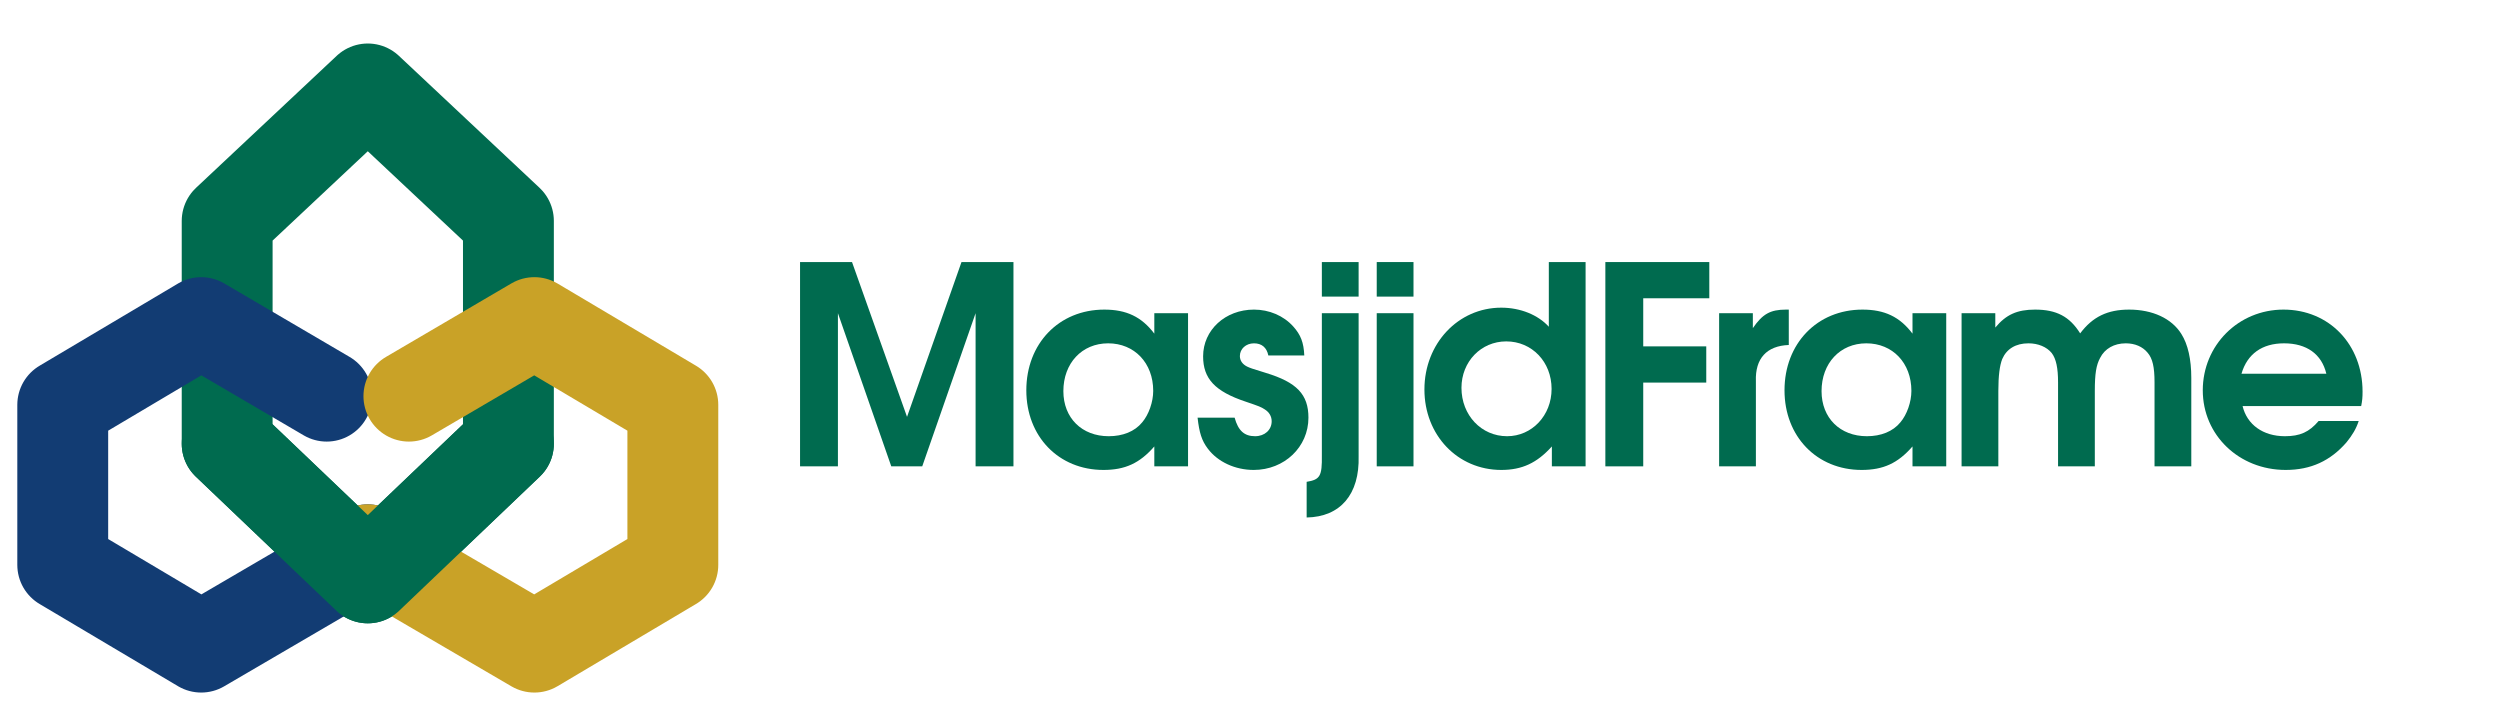
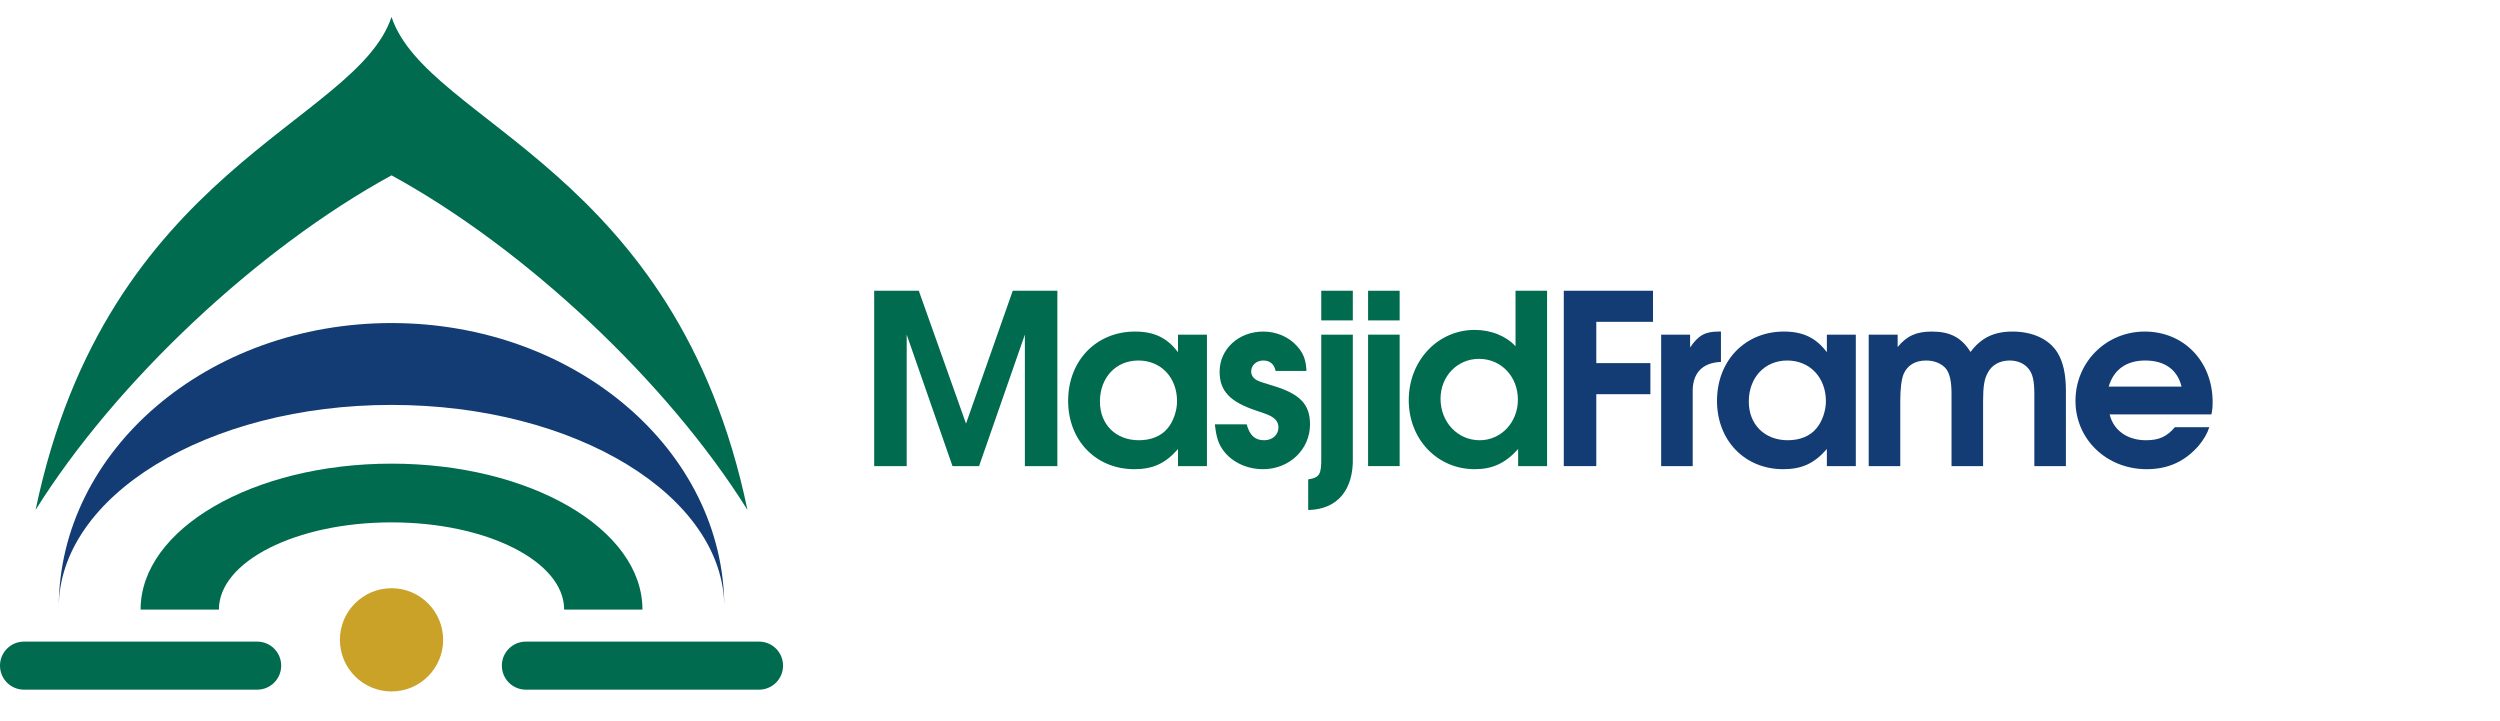
- <svg xmlns="http://www.w3.org/2000/svg" viewBox="0 0 1040 300" role="img" aria-labelledby="title desc" version="1.1" id="svg16">
-   <defs id="defs20" />
-   <g transform="matrix(0.9,0,0,0.9,0,10)" fill="none" stroke-width="42" stroke-linecap="round" stroke-linejoin="round" id="g12">
-     <path d="M 105,194 V 91 l 65,-61 65,61 v 103 l -65,62 -65,-62" stroke="#006b4f" id="path4" />
-     <path d="M 151,172 93,138 29,176 v 74 l 64,38 77,-45" stroke="#123c73" id="path6" />
-     <path d="m 189,172 58,-34 64,38 v 74 l -64,38 -77,-45" stroke="#c9a227" id="path8" />
-     <path d="m 235,194 -65,62 -65,-62" stroke="#006b4f" id="path10" />
+ <svg xmlns="http://www.w3.org/2000/svg" viewBox="0 0 1180 340" role="img" aria-labelledby="title desc" version="1.1" id="svg24">
+   <defs id="defs28" />
+   <g transform="matrix(0.84,0,0,0.84,0,8)" id="g16">
+     <path fill="#006b4f" d="M 220,0 C 240,60 380,85 420,277 375,205 295,130 220,89 145,130 65,205 20,277 60,85 200,60 220,0 Z" id="path4" />
+     <path fill="#123c73" d="m 33,332 a 187,160 0 0 1 374,0 187,114 0 0 0 -374,0 z" id="path6" />
+     <path fill="#006b4f" d="m 79,333 a 141,82 0 0 1 282,0 h -44 a 97,49 0 0 0 -194,0 z" id="path8" />
+     <path id="rect10" style="fill:#006b4f" d="m 13.5,351 h 131 c 7.479,0 13.5,6.021 13.5,13.5 0,7.479 -6.021,13.5 -13.5,13.5 H 13.5 C 6.021,378 0,371.979 0,364.5 0,357.021 6.021,351 13.5,351 Z" />
+     <path id="rect12" style="fill:#006b4f" d="m 295.5,351 h 131 c 7.479,0 13.5,6.021 13.5,13.5 0,7.479 -6.021,13.5 -13.5,13.5 h -131 c -7.479,0 -13.5,-6.021 -13.5,-13.5 0,-7.479 6.021,-13.5 13.5,-13.5 z" />
+     <path id="circle14" style="fill:#c9a227" d="m 249,350 a 29,29 0 0 1 -29,29 29,29 0 0 1 -29,-29 29,29 0 0 1 29,-29 29,29 0 0 1 29,29 z" />
  </g>
-   <g aria-label="MasjidFrame" id="text14" style="font-weight:600;font-size:115px;font-family:'URW Gothic';letter-spacing:-5;fill:#006b4f">
-     <path d="m 332.82,194 h 15.755 V 130.29 L 370.77,194 h 12.88 l 22.195,-63.71 V 194 H 421.6 v -84.985 h -21.62 l -22.655,64.4 -22.885,-64.4 h -21.62 z" id="path22" />
-     <path d="m 494.225,130.29 h -14.03 v 8.51 c -5.29,-7.015 -11.615,-10.005 -20.815,-10.005 -18.86,0 -32.43,14.145 -32.43,33.58 0,19.205 13.455,33.12 32.085,33.12 8.97,0 15.065,-2.76 21.16,-9.775 V 194 h 14.03 z m -33.235,12.535 c 10.925,0 18.745,8.165 18.745,19.78 0,4.6 -1.84,9.89 -4.6,13.11 -3.105,3.795 -8.05,5.75 -13.915,5.75 -11.155,0 -18.86,-7.59 -18.86,-18.745 0,-11.615 7.705,-19.895 18.63,-19.895 z" id="path24" />
-     <path d="m 498.195,173.76 c 0.69,6.21 1.725,9.545 4.255,12.88 4.14,5.52 11.385,8.855 19.09,8.855 12.765,0 22.77,-9.545 22.77,-21.735 0,-9.66 -4.83,-14.72 -17.71,-18.63 -6.325,-1.955 -6.325,-1.955 -7.82,-2.645 -1.84,-0.92 -2.99,-2.415 -2.99,-4.37 0,-2.99 2.53,-5.29 5.865,-5.29 3.22,0 5.29,1.725 5.98,5.06 h 14.95 c -0.23,-5.405 -1.495,-8.625 -4.6,-12.075 -4.025,-4.485 -10.005,-7.015 -16.33,-7.015 -11.96,0 -21.16,8.51 -21.16,19.435 0,9.315 4.945,14.605 17.71,18.86 5.75,1.955 6.325,2.185 7.935,3.22 1.84,1.15 2.875,2.875 2.875,4.945 0,3.565 -2.875,6.21 -6.9,6.21 -4.485,0 -7.015,-2.3 -8.51,-7.705 z" id="path26" />
-     <path d="m 549.89,130.29 v 59.11 c 0.115,8.625 -0.69,10.12 -6.325,11.04 v 14.835 c 14.03,-0.23 22.08,-9.66 21.62,-25.53 V 130.29 Z m 0,-6.9 h 15.295 v -14.375 h -15.295 z" id="path28" />
-     <path d="m 572.72,194 h 15.295 v -63.71 h -15.295 z m 0,-70.61 h 15.295 v -14.375 h -15.295 z" id="path30" />
-     <path d="m 659.605,109.015 h -15.295 v 26.91 c -4.485,-4.945 -11.845,-7.935 -19.78,-7.935 -17.94,0 -31.97,14.95 -31.97,34.04 0,18.975 13.8,33.465 31.97,33.465 8.625,0 14.835,-2.875 21.045,-9.775 V 194 h 14.03 z m -33.005,33.005 c 10.695,0 18.86,8.51 18.86,19.78 0,11.04 -8.165,19.665 -18.515,19.665 -10.695,0 -18.975,-8.74 -18.975,-20.125 0,-10.925 8.165,-19.32 18.63,-19.32 z" id="path32" />
-     <path d="m 667.83,194 h 15.755 v -34.845 h 26.22 V 144.09 h -26.22 v -20.01 h 27.485 v -15.065 h -43.24 z" id="path34" />
-     <path d="m 715.155,194 h 15.295 v -35.42 c -0.345,-9.43 4.485,-14.72 13.685,-15.065 v -14.72 h -1.15 c -6.555,0 -9.775,1.84 -13.8,7.705 v -6.21 h -14.03 z" id="path36" />
-     <path d="m 809.63,130.29 h -14.03 v 8.51 c -5.29,-7.015 -11.615,-10.005 -20.815,-10.005 -18.86,0 -32.43,14.145 -32.43,33.58 0,19.205 13.455,33.12 32.085,33.12 8.97,0 15.065,-2.76 21.16,-9.775 V 194 h 14.03 z m -33.235,12.535 c 10.925,0 18.745,8.165 18.745,19.78 0,4.6 -1.84,9.89 -4.6,13.11 -3.105,3.795 -8.05,5.75 -13.915,5.75 -11.155,0 -18.86,-7.59 -18.86,-18.745 0,-11.615 7.705,-19.895 18.63,-19.895 z" id="path38" />
-     <path d="m 816.015,194 h 15.295 v -31.395 c 0,-6.325 0.575,-10.58 1.61,-13.225 1.84,-4.255 5.635,-6.555 10.925,-6.555 4.025,0 7.59,1.495 9.66,4.025 1.84,2.415 2.645,6.21 2.645,12.19 V 194 h 15.295 v -31.395 c 0,-7.13 0.575,-10.695 2.185,-13.685 1.955,-3.91 5.865,-6.095 10.695,-6.095 3.795,0 7.015,1.38 9.085,3.91 2.07,2.415 2.875,5.98 2.875,12.305 V 194 h 15.295 v -36.8 c 0,-7.705 -1.38,-13.915 -4.14,-18.285 -4.025,-6.44 -11.96,-10.12 -21.735,-10.12 -8.97,0 -15.18,2.99 -20.355,9.89 -4.37,-7.015 -9.89,-9.89 -18.745,-9.89 -7.475,0 -12.075,2.07 -16.56,7.475 v -5.98 h -14.03 z" id="path40" />
-     <path d="m 982.25,168.93 c 0.46,-2.3 0.575,-3.68 0.575,-5.98 0,-19.665 -13.915,-34.155 -32.89,-34.155 -18.745,0 -33.58,14.835 -33.58,33.58 0,18.63 15.065,33.12 34.5,33.12 10.465,0 18.63,-3.795 25.3,-11.5 2.415,-2.99 4.025,-5.635 5.06,-8.855 h -16.675 c -3.91,4.6 -7.705,6.325 -14.03,6.325 -9.085,0 -15.755,-4.83 -17.595,-12.535 z m -49.795,-13.455 c 2.415,-8.28 8.625,-12.65 17.71,-12.65 9.43,0 15.64,4.485 17.595,12.65 z" id="path42" />
+   <g aria-label="MasjidFrame" id="text22" style="font-weight:600;font-size:112px;font-family:'URW Gothic';letter-spacing:-5">
+     <path d="M 412.616,220 H 427.96 V 157.952 L 449.576,220 h 12.544 l 21.616,-62.048 V 220 h 15.344 v -82.768 h -21.056 l -22.064,62.72 -22.288,-62.72 h -21.056 z" style="fill:#006b4f" id="path33" />
+     <path d="m 569.68,157.952 h -13.664 v 8.288 c -5.152,-6.832 -11.312,-9.744 -20.272,-9.744 -18.368,0 -31.584,13.776 -31.584,32.704 0,18.704 13.104,32.256 31.248,32.256 8.736,0 14.672,-2.688 20.608,-9.52 V 220 h 13.664 z m -32.368,12.208 c 10.64,0 18.256,7.952 18.256,19.264 0,4.48 -1.792,9.632 -4.48,12.768 -3.024,3.696 -7.84,5.6 -13.552,5.6 -10.864,0 -18.368,-7.392 -18.368,-18.256 0,-11.312 7.504,-19.376 18.144,-19.376 z" style="fill:#006b4f" id="path35" />
+     <path d="m 573.416,200.288 c 0.672,6.048 1.68,9.296 4.144,12.544 4.032,5.376 11.088,8.624 18.592,8.624 12.432,0 22.176,-9.296 22.176,-21.168 0,-9.408 -4.704,-14.336 -17.248,-18.144 -6.16,-1.904 -6.16,-1.904 -7.616,-2.576 -1.792,-0.896 -2.912,-2.352 -2.912,-4.256 0,-2.912 2.464,-5.152 5.712,-5.152 3.136,0 5.152,1.68 5.824,4.928 h 14.56 c -0.224,-5.264 -1.456,-8.4 -4.48,-11.76 -3.92,-4.368 -9.744,-6.832 -15.904,-6.832 -11.648,0 -20.608,8.288 -20.608,18.928 0,9.072 4.816,14.224 17.248,18.368 5.6,1.904 6.16,2.128 7.728,3.136 1.792,1.12 2.8,2.8 2.8,4.816 0,3.472 -2.8,6.048 -6.72,6.048 -4.368,0 -6.832,-2.24 -8.288,-7.504 z" style="fill:#006b4f" id="path37" />
+     <path d="m 623.632,157.952 v 57.568 c 0.112,8.4 -0.672,9.856 -6.16,10.752 v 14.448 c 13.664,-0.224 21.504,-9.408 21.056,-24.864 v -57.904 z m 0,-6.72 h 14.896 v -14 h -14.896 z" style="fill:#006b4f" id="path39" />
+     <path d="m 645.736,220 h 14.896 v -62.048 h -14.896 z m 0,-68.768 h 14.896 v -14 h -14.896 z" style="fill:#006b4f" id="path41" />
+     <path d="m 730.224,137.232 h -14.896 v 26.208 c -4.368,-4.816 -11.536,-7.728 -19.264,-7.728 -17.472,0 -31.136,14.56 -31.136,33.152 0,18.48 13.44,32.592 31.136,32.592 8.4,0 14.448,-2.8 20.496,-9.52 V 220 h 13.664 z m -32.144,32.144 c 10.416,0 18.368,8.288 18.368,19.264 0,10.752 -7.952,19.152 -18.032,19.152 -10.416,0 -18.48,-8.512 -18.48,-19.6 0,-10.64 7.952,-18.816 18.144,-18.816 z" style="fill:#006b4f" id="path43" />
+     <path d="m 738.104,220 h 15.344 v -33.936 h 25.536 v -14.672 h -25.536 v -19.488 h 26.768 v -14.672 h -42.112 z" style="fill:#123c73" id="path45" />
+     <path d="m 784.064,220 h 14.896 v -34.496 c -0.336,-9.184 4.368,-14.336 13.328,-14.672 v -14.336 h -1.12 c -6.384,0 -9.52,1.792 -13.44,7.504 v -6.048 h -13.664 z" style="fill:#123c73" id="path47" />
+     <path d="m 875.944,157.952 h -13.664 v 8.288 c -5.152,-6.832 -11.312,-9.744 -20.272,-9.744 -18.368,0 -31.584,13.776 -31.584,32.704 0,18.704 13.104,32.256 31.248,32.256 8.736,0 14.672,-2.688 20.608,-9.52 V 220 h 13.664 z m -32.368,12.208 c 10.64,0 18.256,7.952 18.256,19.264 0,4.48 -1.792,9.632 -4.48,12.768 -3.024,3.696 -7.84,5.6 -13.552,5.6 -10.864,0 -18.368,-7.392 -18.368,-18.256 0,-11.312 7.504,-19.376 18.144,-19.376 z" style="fill:#123c73" id="path49" />
+     <path d="m 882.032,220 h 14.896 v -30.576 c 0,-6.16 0.56,-10.304 1.568,-12.88 1.792,-4.144 5.488,-6.384 10.64,-6.384 3.92,0 7.392,1.456 9.408,3.92 1.792,2.352 2.576,6.048 2.576,11.872 V 220 h 14.896 v -30.576 c 0,-6.944 0.56,-10.416 2.128,-13.328 1.904,-3.808 5.712,-5.936 10.416,-5.936 3.696,0 6.832,1.344 8.848,3.808 2.016,2.352 2.8,5.824 2.8,11.984 V 220 h 14.896 v -35.84 c 0,-7.504 -1.344,-13.552 -4.032,-17.808 -3.92,-6.272 -11.648,-9.856 -21.168,-9.856 -8.736,0 -14.784,2.912 -19.824,9.632 -4.256,-6.832 -9.632,-9.632 -18.256,-9.632 -7.28,0 -11.76,2.016 -16.128,7.28 v -5.824 h -13.664 z" style="fill:#123c73" id="path51" />
+     <path d="m 1043.8,195.584 c 0.448,-2.24 0.56,-3.584 0.56,-5.824 0,-19.152 -13.552,-33.264 -32.032,-33.264 -18.256,0 -32.704,14.448 -32.704,32.704 0,18.144 14.672,32.256 33.6,32.256 10.192,0 18.144,-3.696 24.64,-11.2 2.352,-2.912 3.92,-5.488 4.928,-8.624 h -16.24 c -3.808,4.48 -7.504,6.16 -13.664,6.16 -8.848,0 -15.344,-4.704 -17.136,-12.208 z M 995.304,182.48 c 2.352,-8.064 8.4,-12.32 17.248,-12.32 9.184,0 15.232,4.368 17.136,12.32 z" style="fill:#123c73" id="path53" />
  </g>
</svg>
